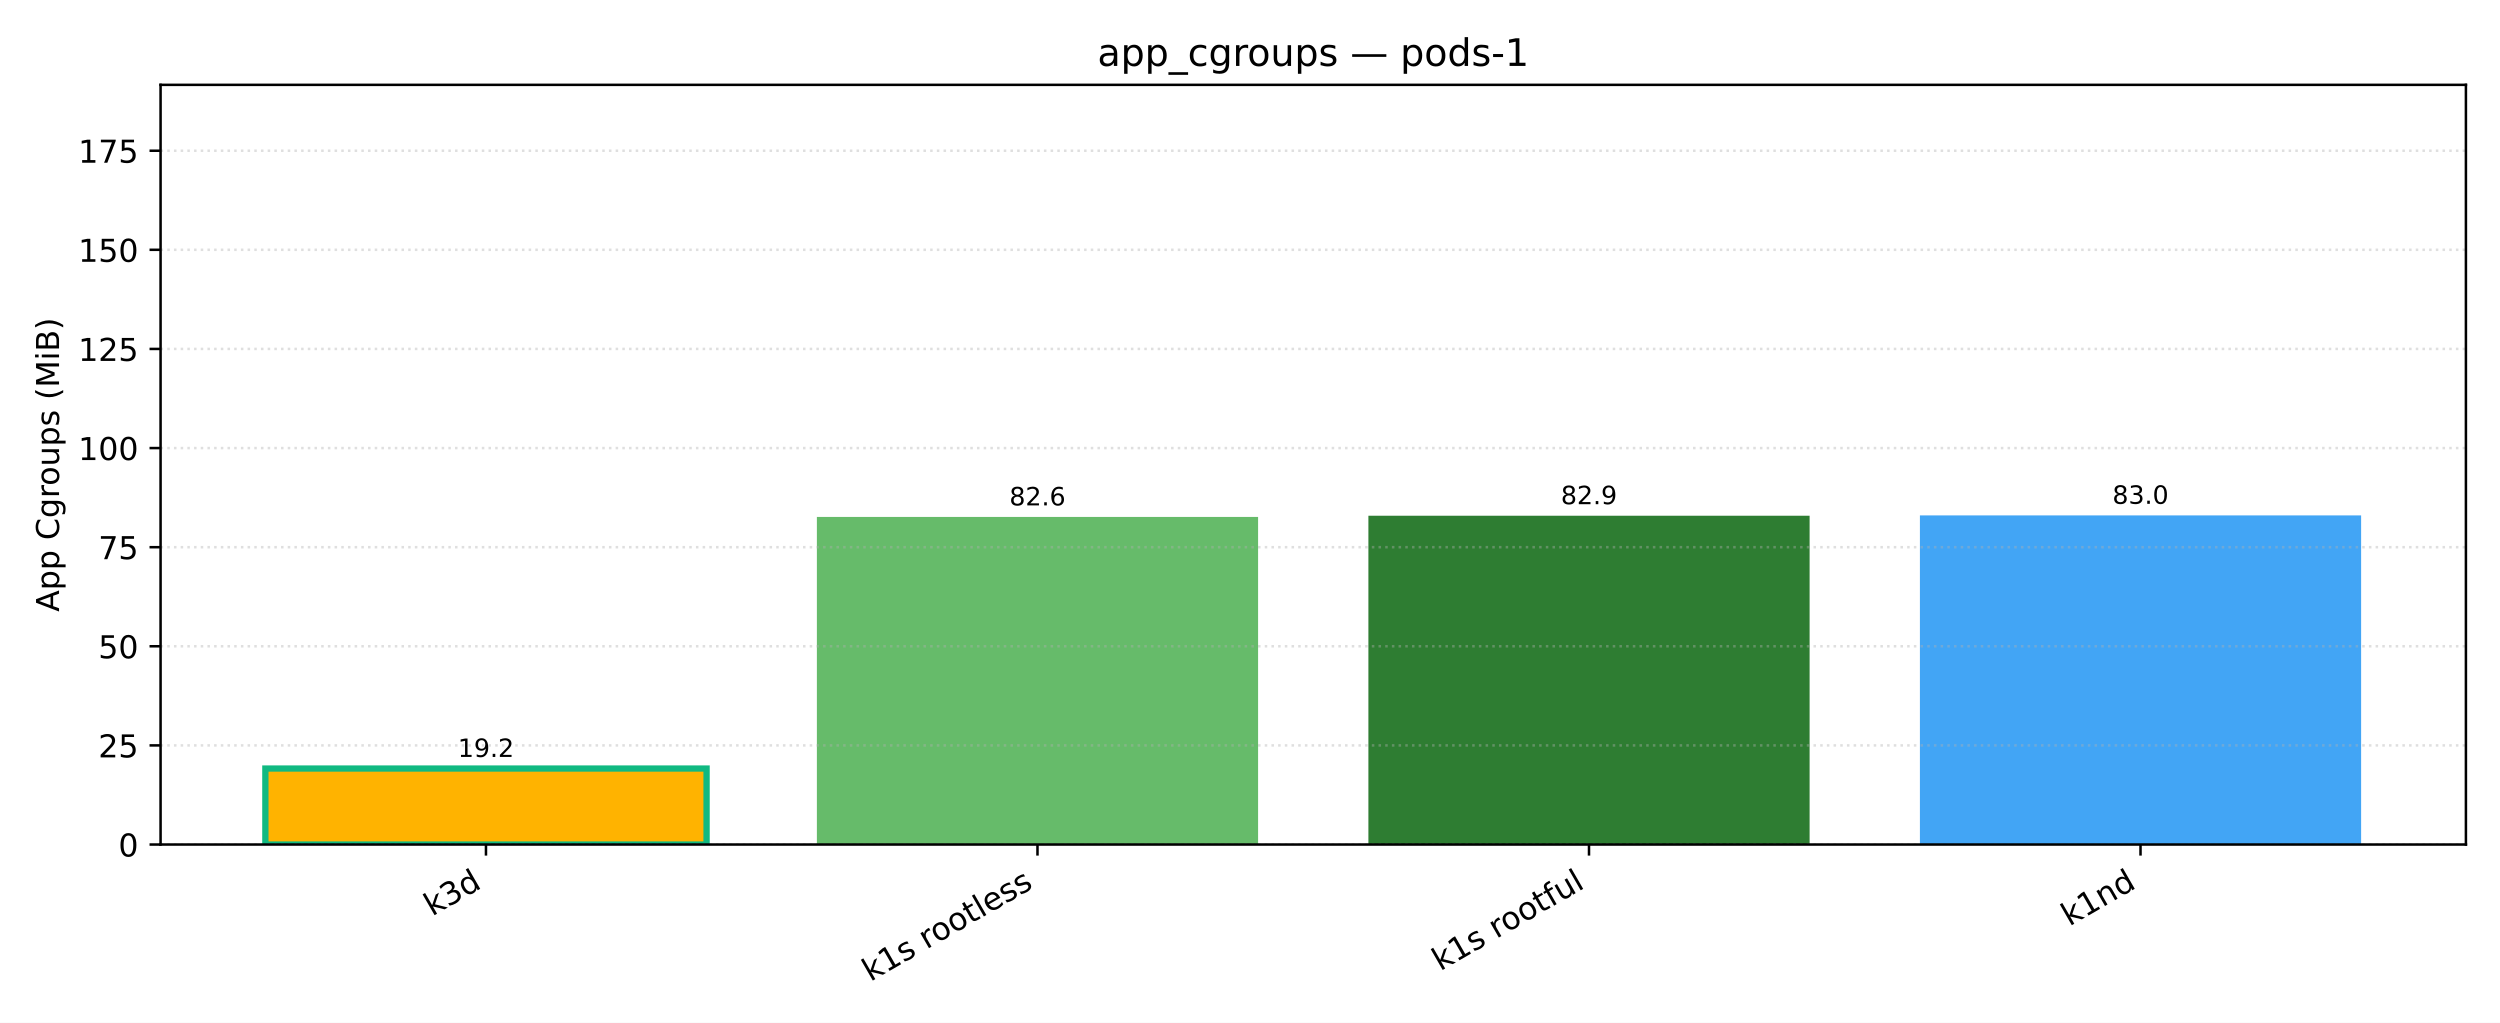
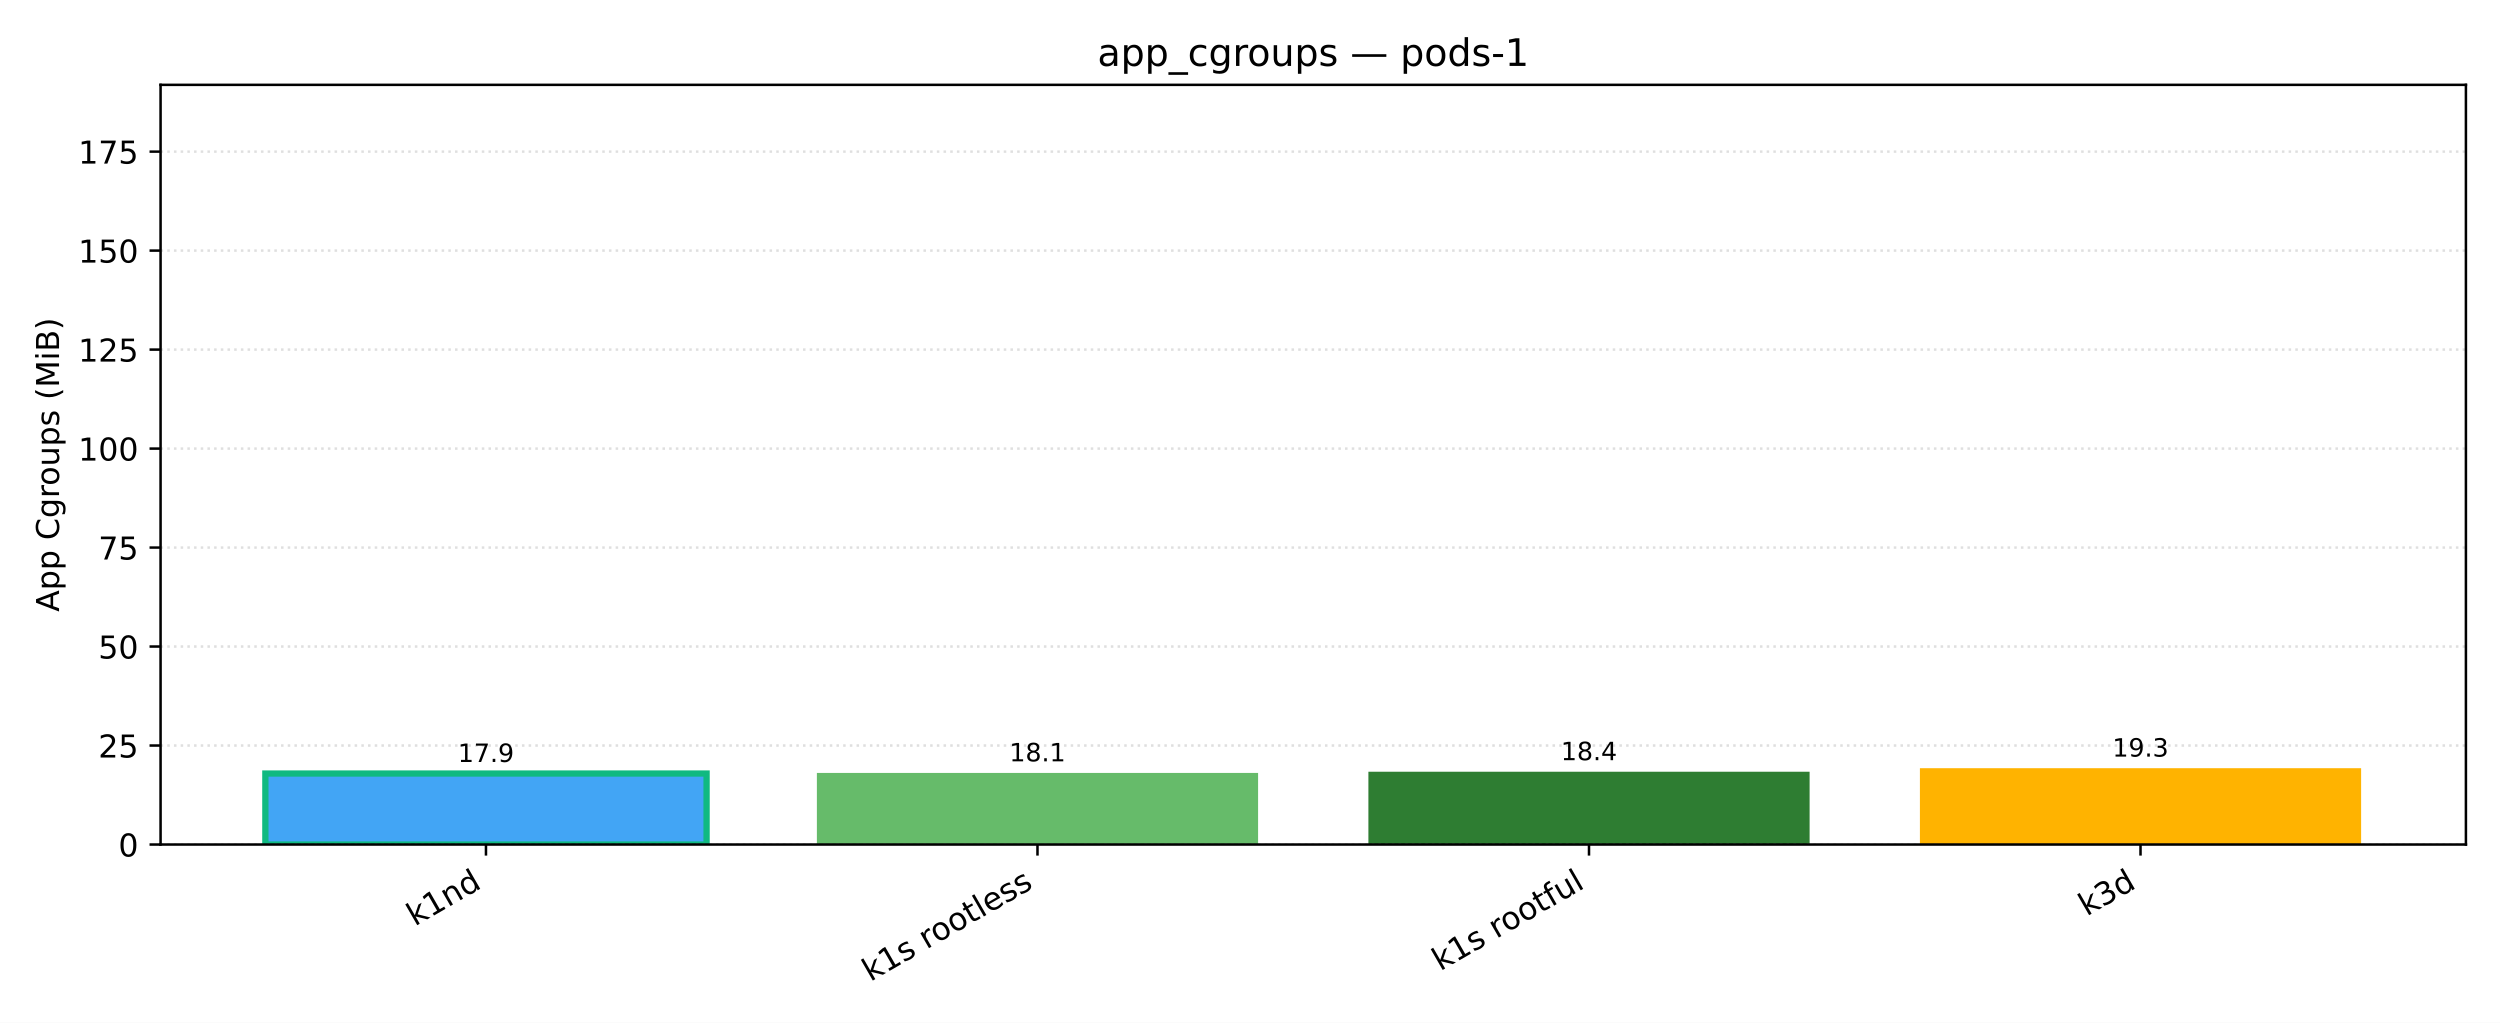
<svg xmlns="http://www.w3.org/2000/svg" xmlns:xlink="http://www.w3.org/1999/xlink" width="792pt" height="324pt" viewBox="0 0 792 324" version="1.1">
  <defs>
    <style type="text/css">*{stroke-linejoin: round; stroke-linecap: butt}</style>
  </defs>
  <g id="figure_1">
    <g id="patch_1">
      <path d="M 0 324  L 792 324  L 792 0  L 0 0  z " style="fill: #ffffff" />
    </g>
    <g id="axes_1">
      <g id="patch_2">
        <path d="M 50.87 267.545  L 781.2 267.545  L 781.2 26.88  L 50.87 26.88  z " style="fill: #ffffff" />
      </g>
      <g id="patch_3">
-         <path d="M 84.067 267.545  L 223.843 267.545  L 223.843 243.471  L 84.067 243.471  z " clip-path="url(#p39fcb8aaf5)" style="fill: #ffb300; stroke: #10b981; stroke-width: 2; stroke-linejoin: miter" />
+         <path d="M 84.067 267.545  L 223.843 267.545  L 223.843 245.056  L 84.067 245.056  z " clip-path="url(#p4b1ae7e9ea)" style="fill: #42a5f5; stroke: #10b981; stroke-width: 2; stroke-linejoin: miter" />
      </g>
      <g id="patch_4">
-         <path d="M 258.787 267.545  L 398.563 267.545  L 398.563 163.774  L 258.787 163.774  z " clip-path="url(#p39fcb8aaf5)" style="fill: #66bb6a" />
+         <path d="M 258.787 267.545  L 398.563 267.545  L 398.563 244.86  L 258.787 244.86  z " clip-path="url(#p4b1ae7e9ea)" style="fill: #66bb6a" />
      </g>
      <g id="patch_5">
-         <path d="M 433.507 267.545  L 573.283 267.545  L 573.283 163.391  L 433.507 163.391  z " clip-path="url(#p39fcb8aaf5)" style="fill: #2e7d32" />
+         <path d="M 433.507 267.545  L 573.283 267.545  L 573.283 244.492  L 433.507 244.492  z " clip-path="url(#p4b1ae7e9ea)" style="fill: #2e7d32" />
      </g>
      <g id="patch_6">
-         <path d="M 608.227 267.545  L 748.003 267.545  L 748.003 163.273  L 608.227 163.273  z " clip-path="url(#p39fcb8aaf5)" style="fill: #42a5f5" />
+         <path d="M 608.227 267.545  L 748.003 267.545  L 748.003 243.36  L 608.227 243.36  z " clip-path="url(#p4b1ae7e9ea)" style="fill: #ffb300" />
      </g>
      <g id="matplotlib.axis_1">
        <g id="xtick_1">
          <g id="line2d_1">
            <defs>
-               <path id="m7ef496e208" d="M 0 0  L 0 3.5  " style="stroke: #000000; stroke-width: 0.8" />
+               <path id="m8d4ae9237b" d="M 0 0  L 0 3.5  " style="stroke: #000000; stroke-width: 0.8" />
            </defs>
            <g>
-               <use xlink:href="#m7ef496e208" x="153.955" y="267.545" style="stroke: #000000; stroke-width: 0.8" />
+               <use xlink:href="#m8d4ae9237b" x="153.955" y="267.545" style="stroke: #000000; stroke-width: 0.8" />
            </g>
          </g>
          <g id="text_1">
-             <g transform="translate(136.8922 290.3767) rotate(-30) scale(0.1 -0.1)">
+             <g transform="translate(131.4038 293.5454) rotate(-30) scale(0.1 -0.1)">
              <defs>
                <path id="DejaVuSans-6b" d="M 581 4863  L 1159 4863  L 1159 1991  L 2875 3500  L 3609 3500  L 1753 1863  L 3688 0  L 2938 0  L 1159 1709  L 1159 0  L 581 0  L 581 4863  z " transform="scale(0.015625)" />
-                 <path id="DejaVuSans-33" d="M 2597 2516  Q 3050 2419 3304 2112  Q 3559 1806 3559 1356  Q 3559 666 3084 287  Q 2609 -91 1734 -91  Q 1441 -91 1130 -33  Q 819 25 488 141  L 488 750  Q 750 597 1062 519  Q 1375 441 1716 441  Q 2309 441 2620 675  Q 2931 909 2931 1356  Q 2931 1769 2642 2001  Q 2353 2234 1838 2234  L 1294 2234  L 1294 2753  L 1863 2753  Q 2328 2753 2575 2939  Q 2822 3125 2822 3475  Q 2822 3834 2567 4026  Q 2313 4219 1838 4219  Q 1578 4219 1281 4162  Q 984 4106 628 3988  L 628 4550  Q 988 4650 1302 4700  Q 1616 4750 1894 4750  Q 2613 4750 3031 4423  Q 3450 4097 3450 3541  Q 3450 3153 3228 2886  Q 3006 2619 2597 2516  z " transform="scale(0.015625)" />
+                 <path id="DejaVuSans-31" d="M 794 531  L 1825 531  L 1825 4091  L 703 3866  L 703 4441  L 1819 4666  L 2450 4666  L 2450 531  L 3481 531  L 3481 0  L 794 0  L 794 531  z " transform="scale(0.015625)" />
+                 <path id="DejaVuSans-6e" d="M 3513 2113  L 3513 0  L 2938 0  L 2938 2094  Q 2938 2591 2744 2837  Q 2550 3084 2163 3084  Q 1697 3084 1428 2787  Q 1159 2491 1159 1978  L 1159 0  L 581 0  L 581 3500  L 1159 3500  L 1159 2956  Q 1366 3272 1645 3428  Q 1925 3584 2291 3584  Q 2894 3584 3203 3211  Q 3513 2838 3513 2113  z " transform="scale(0.015625)" />
                <path id="DejaVuSans-64" d="M 2906 2969  L 2906 4863  L 3481 4863  L 3481 0  L 2906 0  L 2906 525  Q 2725 213 2448 61  Q 2172 -91 1784 -91  Q 1150 -91 751 415  Q 353 922 353 1747  Q 353 2572 751 3078  Q 1150 3584 1784 3584  Q 2172 3584 2448 3432  Q 2725 3281 2906 2969  z M 947 1747  Q 947 1113 1208 752  Q 1469 391 1925 391  Q 2381 391 2643 752  Q 2906 1113 2906 1747  Q 2906 2381 2643 2742  Q 2381 3103 1925 3103  Q 1469 3103 1208 2742  Q 947 2381 947 1747  z " transform="scale(0.015625)" />
              </defs>
              <use xlink:href="#DejaVuSans-6b" />
-               <use xlink:href="#DejaVuSans-33" transform="translate(57.91016 0)" />
-               <use xlink:href="#DejaVuSans-64" transform="translate(121.5332 0)" />
+               <use xlink:href="#DejaVuSans-31" transform="translate(57.91016 0)" />
+               <use xlink:href="#DejaVuSans-6e" transform="translate(121.5332 0)" />
+               <use xlink:href="#DejaVuSans-64" transform="translate(184.9121 0)" />
            </g>
          </g>
        </g>
        <g id="xtick_2">
          <g id="line2d_2">
            <g>
-               <use xlink:href="#m7ef496e208" x="328.675" y="267.545" style="stroke: #000000; stroke-width: 0.8" />
+               <use xlink:href="#m8d4ae9237b" x="328.675" y="267.545" style="stroke: #000000; stroke-width: 0.8" />
            </g>
          </g>
          <g id="text_2">
            <g transform="translate(275.7304 311.0931) rotate(-30) scale(0.1 -0.1)">
              <defs>
-                 <path id="DejaVuSans-31" d="M 794 531  L 1825 531  L 1825 4091  L 703 3866  L 703 4441  L 1819 4666  L 2450 4666  L 2450 531  L 3481 531  L 3481 0  L 794 0  L 794 531  z " transform="scale(0.015625)" />
                <path id="DejaVuSans-73" d="M 2834 3397  L 2834 2853  Q 2591 2978 2328 3040  Q 2066 3103 1784 3103  Q 1356 3103 1142 2972  Q 928 2841 928 2578  Q 928 2378 1081 2264  Q 1234 2150 1697 2047  L 1894 2003  Q 2506 1872 2764 1633  Q 3022 1394 3022 966  Q 3022 478 2636 193  Q 2250 -91 1575 -91  Q 1294 -91 989 -36  Q 684 19 347 128  L 347 722  Q 666 556 975 473  Q 1284 391 1588 391  Q 1994 391 2212 530  Q 2431 669 2431 922  Q 2431 1156 2273 1281  Q 2116 1406 1581 1522  L 1381 1569  Q 847 1681 609 1914  Q 372 2147 372 2553  Q 372 3047 722 3315  Q 1072 3584 1716 3584  Q 2034 3584 2315 3537  Q 2597 3491 2834 3397  z " transform="scale(0.015625)" />
                <path id="DejaVuSans-20" transform="scale(0.015625)" />
                <path id="DejaVuSans-72" d="M 2631 2963  Q 2534 3019 2420 3045  Q 2306 3072 2169 3072  Q 1681 3072 1420 2755  Q 1159 2438 1159 1844  L 1159 0  L 581 0  L 581 3500  L 1159 3500  L 1159 2956  Q 1341 3275 1631 3429  Q 1922 3584 2338 3584  Q 2397 3584 2469 3576  Q 2541 3569 2628 3553  L 2631 2963  z " transform="scale(0.015625)" />
                <path id="DejaVuSans-6f" d="M 1959 3097  Q 1497 3097 1228 2736  Q 959 2375 959 1747  Q 959 1119 1226 758  Q 1494 397 1959 397  Q 2419 397 2687 759  Q 2956 1122 2956 1747  Q 2956 2369 2687 2733  Q 2419 3097 1959 3097  z M 1959 3584  Q 2709 3584 3137 3096  Q 3566 2609 3566 1747  Q 3566 888 3137 398  Q 2709 -91 1959 -91  Q 1206 -91 779 398  Q 353 888 353 1747  Q 353 2609 779 3096  Q 1206 3584 1959 3584  z " transform="scale(0.015625)" />
                <path id="DejaVuSans-74" d="M 1172 4494  L 1172 3500  L 2356 3500  L 2356 3053  L 1172 3053  L 1172 1153  Q 1172 725 1289 603  Q 1406 481 1766 481  L 2356 481  L 2356 0  L 1766 0  Q 1100 0 847 248  Q 594 497 594 1153  L 594 3053  L 172 3053  L 172 3500  L 594 3500  L 594 4494  L 1172 4494  z " transform="scale(0.015625)" />
                <path id="DejaVuSans-6c" d="M 603 4863  L 1178 4863  L 1178 0  L 603 0  L 603 4863  z " transform="scale(0.015625)" />
                <path id="DejaVuSans-65" d="M 3597 1894  L 3597 1613  L 953 1613  Q 991 1019 1311 708  Q 1631 397 2203 397  Q 2534 397 2845 478  Q 3156 559 3463 722  L 3463 178  Q 3153 47 2828 -22  Q 2503 -91 2169 -91  Q 1331 -91 842 396  Q 353 884 353 1716  Q 353 2575 817 3079  Q 1281 3584 2069 3584  Q 2775 3584 3186 3129  Q 3597 2675 3597 1894  z M 3022 2063  Q 3016 2534 2758 2815  Q 2500 3097 2075 3097  Q 1594 3097 1305 2825  Q 1016 2553 972 2059  L 3022 2063  z " transform="scale(0.015625)" />
              </defs>
              <use xlink:href="#DejaVuSans-6b" />
              <use xlink:href="#DejaVuSans-31" transform="translate(57.91016 0)" />
              <use xlink:href="#DejaVuSans-73" transform="translate(121.5332 0)" />
              <use xlink:href="#DejaVuSans-20" transform="translate(173.6328 0)" />
              <use xlink:href="#DejaVuSans-72" transform="translate(205.4199 0)" />
              <use xlink:href="#DejaVuSans-6f" transform="translate(244.2832 0)" />
              <use xlink:href="#DejaVuSans-6f" transform="translate(305.4648 0)" />
              <use xlink:href="#DejaVuSans-74" transform="translate(366.6465 0)" />
              <use xlink:href="#DejaVuSans-6c" transform="translate(405.8555 0)" />
              <use xlink:href="#DejaVuSans-65" transform="translate(433.6387 0)" />
              <use xlink:href="#DejaVuSans-73" transform="translate(495.1621 0)" />
              <use xlink:href="#DejaVuSans-73" transform="translate(547.2617 0)" />
            </g>
          </g>
        </g>
        <g id="xtick_3">
          <g id="line2d_3">
            <g>
-               <use xlink:href="#m7ef496e208" x="503.395" y="267.545" style="stroke: #000000; stroke-width: 0.8" />
+               <use xlink:href="#m8d4ae9237b" x="503.395" y="267.545" style="stroke: #000000; stroke-width: 0.8" />
            </g>
          </g>
          <g id="text_3">
            <g transform="translate(456.2651 307.7361) rotate(-30) scale(0.1 -0.1)">
              <defs>
                <path id="DejaVuSans-66" d="M 2375 4863  L 2375 4384  L 1825 4384  Q 1516 4384 1395 4259  Q 1275 4134 1275 3809  L 1275 3500  L 2222 3500  L 2222 3053  L 1275 3053  L 1275 0  L 697 0  L 697 3053  L 147 3053  L 147 3500  L 697 3500  L 697 3744  Q 697 4328 969 4595  Q 1241 4863 1831 4863  L 2375 4863  z " transform="scale(0.015625)" />
                <path id="DejaVuSans-75" d="M 544 1381  L 544 3500  L 1119 3500  L 1119 1403  Q 1119 906 1312 657  Q 1506 409 1894 409  Q 2359 409 2629 706  Q 2900 1003 2900 1516  L 2900 3500  L 3475 3500  L 3475 0  L 2900 0  L 2900 538  Q 2691 219 2414 64  Q 2138 -91 1772 -91  Q 1169 -91 856 284  Q 544 659 544 1381  z M 1991 3584  L 1991 3584  z " transform="scale(0.015625)" />
              </defs>
              <use xlink:href="#DejaVuSans-6b" />
              <use xlink:href="#DejaVuSans-31" transform="translate(57.91016 0)" />
              <use xlink:href="#DejaVuSans-73" transform="translate(121.5332 0)" />
              <use xlink:href="#DejaVuSans-20" transform="translate(173.6328 0)" />
              <use xlink:href="#DejaVuSans-72" transform="translate(205.4199 0)" />
              <use xlink:href="#DejaVuSans-6f" transform="translate(244.2832 0)" />
              <use xlink:href="#DejaVuSans-6f" transform="translate(305.4648 0)" />
              <use xlink:href="#DejaVuSans-74" transform="translate(366.6465 0)" />
              <use xlink:href="#DejaVuSans-66" transform="translate(405.8555 0)" />
              <use xlink:href="#DejaVuSans-75" transform="translate(441.0605 0)" />
              <use xlink:href="#DejaVuSans-6c" transform="translate(504.4395 0)" />
            </g>
          </g>
        </g>
        <g id="xtick_4">
          <g id="line2d_4">
            <g>
-               <use xlink:href="#m7ef496e208" x="678.115" y="267.545" style="stroke: #000000; stroke-width: 0.8" />
+               <use xlink:href="#m8d4ae9237b" x="678.115" y="267.545" style="stroke: #000000; stroke-width: 0.8" />
            </g>
          </g>
          <g id="text_4">
-             <g transform="translate(655.564 293.5454) rotate(-30) scale(0.1 -0.1)">
-               <defs>
-                 <path id="DejaVuSans-6e" d="M 3513 2113  L 3513 0  L 2938 0  L 2938 2094  Q 2938 2591 2744 2837  Q 2550 3084 2163 3084  Q 1697 3084 1428 2787  Q 1159 2491 1159 1978  L 1159 0  L 581 0  L 581 3500  L 1159 3500  L 1159 2956  Q 1366 3272 1645 3428  Q 1925 3584 2291 3584  Q 2894 3584 3203 3211  Q 3513 2838 3513 2113  z " transform="scale(0.015625)" />
+             <g transform="translate(661.0525 290.3767) rotate(-30) scale(0.1 -0.1)">
+               <defs>
+                 <path id="DejaVuSans-33" d="M 2597 2516  Q 3050 2419 3304 2112  Q 3559 1806 3559 1356  Q 3559 666 3084 287  Q 2609 -91 1734 -91  Q 1441 -91 1130 -33  Q 819 25 488 141  L 488 750  Q 750 597 1062 519  Q 1375 441 1716 441  Q 2309 441 2620 675  Q 2931 909 2931 1356  Q 2931 1769 2642 2001  Q 2353 2234 1838 2234  L 1294 2234  L 1294 2753  L 1863 2753  Q 2328 2753 2575 2939  Q 2822 3125 2822 3475  Q 2822 3834 2567 4026  Q 2313 4219 1838 4219  Q 1578 4219 1281 4162  Q 984 4106 628 3988  L 628 4550  Q 988 4650 1302 4700  Q 1616 4750 1894 4750  Q 2613 4750 3031 4423  Q 3450 4097 3450 3541  Q 3450 3153 3228 2886  Q 3006 2619 2597 2516  z " transform="scale(0.015625)" />
              </defs>
              <use xlink:href="#DejaVuSans-6b" />
-               <use xlink:href="#DejaVuSans-31" transform="translate(57.91016 0)" />
-               <use xlink:href="#DejaVuSans-6e" transform="translate(121.5332 0)" />
-               <use xlink:href="#DejaVuSans-64" transform="translate(184.9121 0)" />
+               <use xlink:href="#DejaVuSans-33" transform="translate(57.91016 0)" />
+               <use xlink:href="#DejaVuSans-64" transform="translate(121.5332 0)" />
            </g>
          </g>
        </g>
      </g>
      <g id="matplotlib.axis_2">
        <g id="ytick_1">
          <g id="line2d_5">
-             <path d="M 50.87 267.545  L 781.2 267.545  " clip-path="url(#p39fcb8aaf5)" style="fill: none; stroke-dasharray: 0.8,1.32; stroke-dashoffset: 0; stroke: #b0b0b0; stroke-opacity: 0.4; stroke-width: 0.8" />
+             <path d="M 50.87 267.545  L 781.2 267.545  " clip-path="url(#p4b1ae7e9ea)" style="fill: none; stroke-dasharray: 0.8,1.32; stroke-dashoffset: 0; stroke: #b0b0b0; stroke-opacity: 0.4; stroke-width: 0.8" />
          </g>
          <g id="line2d_6">
            <defs>
-               <path id="ma38abac614" d="M 0 0  L -3.5 0  " style="stroke: #000000; stroke-width: 0.8" />
+               <path id="m9423d0ae14" d="M 0 0  L -3.5 0  " style="stroke: #000000; stroke-width: 0.8" />
            </defs>
            <g>
-               <use xlink:href="#ma38abac614" x="50.87" y="267.545" style="stroke: #000000; stroke-width: 0.8" />
+               <use xlink:href="#m9423d0ae14" x="50.87" y="267.545" style="stroke: #000000; stroke-width: 0.8" />
            </g>
          </g>
          <g id="text_5">
            <g transform="translate(37.5075 271.3447) scale(0.1 -0.1)">
              <defs>
                <path id="DejaVuSans-30" d="M 2034 4250  Q 1547 4250 1301 3770  Q 1056 3291 1056 2328  Q 1056 1369 1301 889  Q 1547 409 2034 409  Q 2525 409 2770 889  Q 3016 1369 3016 2328  Q 3016 3291 2770 3770  Q 2525 4250 2034 4250  z M 2034 4750  Q 2819 4750 3233 4129  Q 3647 3509 3647 2328  Q 3647 1150 3233 529  Q 2819 -91 2034 -91  Q 1250 -91 836 529  Q 422 1150 422 2328  Q 422 3509 836 4129  Q 1250 4750 2034 4750  z " transform="scale(0.015625)" />
              </defs>
              <use xlink:href="#DejaVuSans-30" />
            </g>
          </g>
        </g>
        <g id="ytick_2">
          <g id="line2d_7">
-             <path d="M 50.87 236.146  L 781.2 236.146  " clip-path="url(#p39fcb8aaf5)" style="fill: none; stroke-dasharray: 0.8,1.32; stroke-dashoffset: 0; stroke: #b0b0b0; stroke-opacity: 0.4; stroke-width: 0.8" />
+             <path d="M 50.87 236.187  L 781.2 236.187  " clip-path="url(#p4b1ae7e9ea)" style="fill: none; stroke-dasharray: 0.8,1.32; stroke-dashoffset: 0; stroke: #b0b0b0; stroke-opacity: 0.4; stroke-width: 0.8" />
          </g>
          <g id="line2d_8">
            <g>
-               <use xlink:href="#ma38abac614" x="50.87" y="236.146" style="stroke: #000000; stroke-width: 0.8" />
+               <use xlink:href="#m9423d0ae14" x="50.87" y="236.187" style="stroke: #000000; stroke-width: 0.8" />
            </g>
          </g>
          <g id="text_6">
-             <g transform="translate(31.145 239.9448) scale(0.1 -0.1)">
+             <g transform="translate(31.145 239.9863) scale(0.1 -0.1)">
              <defs>
                <path id="DejaVuSans-32" d="M 1228 531  L 3431 531  L 3431 0  L 469 0  L 469 531  Q 828 903 1448 1529  Q 2069 2156 2228 2338  Q 2531 2678 2651 2914  Q 2772 3150 2772 3378  Q 2772 3750 2511 3984  Q 2250 4219 1831 4219  Q 1534 4219 1204 4116  Q 875 4013 500 3803  L 500 4441  Q 881 4594 1212 4672  Q 1544 4750 1819 4750  Q 2544 4750 2975 4387  Q 3406 4025 3406 3419  Q 3406 3131 3298 2873  Q 3191 2616 2906 2266  Q 2828 2175 2409 1742  Q 1991 1309 1228 531  z " transform="scale(0.015625)" />
                <path id="DejaVuSans-35" d="M 691 4666  L 3169 4666  L 3169 4134  L 1269 4134  L 1269 2991  Q 1406 3038 1543 3061  Q 1681 3084 1819 3084  Q 2600 3084 3056 2656  Q 3513 2228 3513 1497  Q 3513 744 3044 326  Q 2575 -91 1722 -91  Q 1428 -91 1123 -41  Q 819 9 494 109  L 494 744  Q 775 591 1075 516  Q 1375 441 1709 441  Q 2250 441 2565 725  Q 2881 1009 2881 1497  Q 2881 1984 2565 2268  Q 2250 2553 1709 2553  Q 1456 2553 1204 2497  Q 953 2441 691 2322  L 691 4666  z " transform="scale(0.015625)" />
              </defs>
              <use xlink:href="#DejaVuSans-32" />
              <use xlink:href="#DejaVuSans-35" transform="translate(63.62305 0)" />
            </g>
          </g>
        </g>
        <g id="ytick_3">
          <g id="line2d_9">
-             <path d="M 50.87 204.746  L 781.2 204.746  " clip-path="url(#p39fcb8aaf5)" style="fill: none; stroke-dasharray: 0.8,1.32; stroke-dashoffset: 0; stroke: #b0b0b0; stroke-opacity: 0.4; stroke-width: 0.8" />
+             <path d="M 50.87 204.829  L 781.2 204.829  " clip-path="url(#p4b1ae7e9ea)" style="fill: none; stroke-dasharray: 0.8,1.32; stroke-dashoffset: 0; stroke: #b0b0b0; stroke-opacity: 0.4; stroke-width: 0.8" />
          </g>
          <g id="line2d_10">
            <g>
-               <use xlink:href="#ma38abac614" x="50.87" y="204.746" style="stroke: #000000; stroke-width: 0.8" />
+               <use xlink:href="#m9423d0ae14" x="50.87" y="204.829" style="stroke: #000000; stroke-width: 0.8" />
            </g>
          </g>
          <g id="text_7">
-             <g transform="translate(31.145 208.5449) scale(0.1 -0.1)">
+             <g transform="translate(31.145 208.628) scale(0.1 -0.1)">
              <use xlink:href="#DejaVuSans-35" />
              <use xlink:href="#DejaVuSans-30" transform="translate(63.62305 0)" />
            </g>
          </g>
        </g>
        <g id="ytick_4">
          <g id="line2d_11">
-             <path d="M 50.87 173.346  L 781.2 173.346  " clip-path="url(#p39fcb8aaf5)" style="fill: none; stroke-dasharray: 0.8,1.32; stroke-dashoffset: 0; stroke: #b0b0b0; stroke-opacity: 0.4; stroke-width: 0.8" />
+             <path d="M 50.87 173.47  L 781.2 173.47  " clip-path="url(#p4b1ae7e9ea)" style="fill: none; stroke-dasharray: 0.8,1.32; stroke-dashoffset: 0; stroke: #b0b0b0; stroke-opacity: 0.4; stroke-width: 0.8" />
          </g>
          <g id="line2d_12">
            <g>
-               <use xlink:href="#ma38abac614" x="50.87" y="173.346" style="stroke: #000000; stroke-width: 0.8" />
+               <use xlink:href="#m9423d0ae14" x="50.87" y="173.47" style="stroke: #000000; stroke-width: 0.8" />
            </g>
          </g>
          <g id="text_8">
-             <g transform="translate(31.145 177.145) scale(0.1 -0.1)">
+             <g transform="translate(31.145 177.2697) scale(0.1 -0.1)">
              <defs>
                <path id="DejaVuSans-37" d="M 525 4666  L 3525 4666  L 3525 4397  L 1831 0  L 1172 0  L 2766 4134  L 525 4134  L 525 4666  z " transform="scale(0.015625)" />
              </defs>
              <use xlink:href="#DejaVuSans-37" />
              <use xlink:href="#DejaVuSans-35" transform="translate(63.62305 0)" />
            </g>
          </g>
        </g>
        <g id="ytick_5">
          <g id="line2d_13">
-             <path d="M 50.87 141.946  L 781.2 141.946  " clip-path="url(#p39fcb8aaf5)" style="fill: none; stroke-dasharray: 0.8,1.32; stroke-dashoffset: 0; stroke: #b0b0b0; stroke-opacity: 0.4; stroke-width: 0.8" />
+             <path d="M 50.87 142.112  L 781.2 142.112  " clip-path="url(#p4b1ae7e9ea)" style="fill: none; stroke-dasharray: 0.8,1.32; stroke-dashoffset: 0; stroke: #b0b0b0; stroke-opacity: 0.4; stroke-width: 0.8" />
          </g>
          <g id="line2d_14">
            <g>
-               <use xlink:href="#ma38abac614" x="50.87" y="141.946" style="stroke: #000000; stroke-width: 0.8" />
+               <use xlink:href="#m9423d0ae14" x="50.87" y="142.112" style="stroke: #000000; stroke-width: 0.8" />
            </g>
          </g>
          <g id="text_9">
-             <g transform="translate(24.7825 145.7451) scale(0.1 -0.1)">
+             <g transform="translate(24.7825 145.9113) scale(0.1 -0.1)">
              <use xlink:href="#DejaVuSans-31" />
              <use xlink:href="#DejaVuSans-30" transform="translate(63.62305 0)" />
              <use xlink:href="#DejaVuSans-30" transform="translate(127.2461 0)" />
            </g>
          </g>
        </g>
        <g id="ytick_6">
          <g id="line2d_15">
-             <path d="M 50.87 110.546  L 781.2 110.546  " clip-path="url(#p39fcb8aaf5)" style="fill: none; stroke-dasharray: 0.8,1.32; stroke-dashoffset: 0; stroke: #b0b0b0; stroke-opacity: 0.4; stroke-width: 0.8" />
+             <path d="M 50.87 110.754  L 781.2 110.754  " clip-path="url(#p4b1ae7e9ea)" style="fill: none; stroke-dasharray: 0.8,1.32; stroke-dashoffset: 0; stroke: #b0b0b0; stroke-opacity: 0.4; stroke-width: 0.8" />
          </g>
          <g id="line2d_16">
            <g>
-               <use xlink:href="#ma38abac614" x="50.87" y="110.546" style="stroke: #000000; stroke-width: 0.8" />
+               <use xlink:href="#m9423d0ae14" x="50.87" y="110.754" style="stroke: #000000; stroke-width: 0.8" />
            </g>
          </g>
          <g id="text_10">
-             <g transform="translate(24.7825 114.3452) scale(0.1 -0.1)">
+             <g transform="translate(24.7825 114.553) scale(0.1 -0.1)">
              <use xlink:href="#DejaVuSans-31" />
              <use xlink:href="#DejaVuSans-32" transform="translate(63.62305 0)" />
              <use xlink:href="#DejaVuSans-35" transform="translate(127.2461 0)" />
            </g>
          </g>
        </g>
        <g id="ytick_7">
          <g id="line2d_17">
-             <path d="M 50.87 79.146  L 781.2 79.146  " clip-path="url(#p39fcb8aaf5)" style="fill: none; stroke-dasharray: 0.8,1.32; stroke-dashoffset: 0; stroke: #b0b0b0; stroke-opacity: 0.4; stroke-width: 0.8" />
+             <path d="M 50.87 79.395  L 781.2 79.395  " clip-path="url(#p4b1ae7e9ea)" style="fill: none; stroke-dasharray: 0.8,1.32; stroke-dashoffset: 0; stroke: #b0b0b0; stroke-opacity: 0.4; stroke-width: 0.8" />
          </g>
          <g id="line2d_18">
            <g>
-               <use xlink:href="#ma38abac614" x="50.87" y="79.146" style="stroke: #000000; stroke-width: 0.8" />
+               <use xlink:href="#m9423d0ae14" x="50.87" y="79.395" style="stroke: #000000; stroke-width: 0.8" />
            </g>
          </g>
          <g id="text_11">
-             <g transform="translate(24.7825 82.94532) scale(0.1 -0.1)">
+             <g transform="translate(24.7825 83.19464) scale(0.1 -0.1)">
              <use xlink:href="#DejaVuSans-31" />
              <use xlink:href="#DejaVuSans-35" transform="translate(63.62305 0)" />
              <use xlink:href="#DejaVuSans-30" transform="translate(127.2461 0)" />
            </g>
          </g>
        </g>
        <g id="ytick_8">
          <g id="line2d_19">
-             <path d="M 50.87 47.746  L 781.2 47.746  " clip-path="url(#p39fcb8aaf5)" style="fill: none; stroke-dasharray: 0.8,1.32; stroke-dashoffset: 0; stroke: #b0b0b0; stroke-opacity: 0.4; stroke-width: 0.8" />
+             <path d="M 50.87 48.037  L 781.2 48.037  " clip-path="url(#p4b1ae7e9ea)" style="fill: none; stroke-dasharray: 0.8,1.32; stroke-dashoffset: 0; stroke: #b0b0b0; stroke-opacity: 0.4; stroke-width: 0.8" />
          </g>
          <g id="line2d_20">
            <g>
-               <use xlink:href="#ma38abac614" x="50.87" y="47.746" style="stroke: #000000; stroke-width: 0.8" />
+               <use xlink:href="#m9423d0ae14" x="50.87" y="48.037" style="stroke: #000000; stroke-width: 0.8" />
            </g>
          </g>
          <g id="text_12">
-             <g transform="translate(24.7825 51.54543) scale(0.1 -0.1)">
+             <g transform="translate(24.7825 51.8363) scale(0.1 -0.1)">
              <use xlink:href="#DejaVuSans-31" />
              <use xlink:href="#DejaVuSans-37" transform="translate(63.62305 0)" />
              <use xlink:href="#DejaVuSans-35" transform="translate(127.2461 0)" />
            </g>
          </g>
        </g>
        <g id="text_13">
          <g transform="translate(18.70281 193.8104) rotate(-90) scale(0.1 -0.1)">
            <defs>
              <path id="DejaVuSans-41" d="M 2188 4044  L 1331 1722  L 3047 1722  L 2188 4044  z M 1831 4666  L 2547 4666  L 4325 0  L 3669 0  L 3244 1197  L 1141 1197  L 716 0  L 50 0  L 1831 4666  z " transform="scale(0.015625)" />
              <path id="DejaVuSans-70" d="M 1159 525  L 1159 -1331  L 581 -1331  L 581 3500  L 1159 3500  L 1159 2969  Q 1341 3281 1617 3432  Q 1894 3584 2278 3584  Q 2916 3584 3314 3078  Q 3713 2572 3713 1747  Q 3713 922 3314 415  Q 2916 -91 2278 -91  Q 1894 -91 1617 61  Q 1341 213 1159 525  z M 3116 1747  Q 3116 2381 2855 2742  Q 2594 3103 2138 3103  Q 1681 3103 1420 2742  Q 1159 2381 1159 1747  Q 1159 1113 1420 752  Q 1681 391 2138 391  Q 2594 391 2855 752  Q 3116 1113 3116 1747  z " transform="scale(0.015625)" />
              <path id="DejaVuSans-43" d="M 4122 4306  L 4122 3641  Q 3803 3938 3442 4084  Q 3081 4231 2675 4231  Q 1875 4231 1450 3742  Q 1025 3253 1025 2328  Q 1025 1406 1450 917  Q 1875 428 2675 428  Q 3081 428 3442 575  Q 3803 722 4122 1019  L 4122 359  Q 3791 134 3420 21  Q 3050 -91 2638 -91  Q 1578 -91 968 557  Q 359 1206 359 2328  Q 359 3453 968 4101  Q 1578 4750 2638 4750  Q 3056 4750 3426 4639  Q 3797 4528 4122 4306  z " transform="scale(0.015625)" />
              <path id="DejaVuSans-67" d="M 2906 1791  Q 2906 2416 2648 2759  Q 2391 3103 1925 3103  Q 1463 3103 1205 2759  Q 947 2416 947 1791  Q 947 1169 1205 825  Q 1463 481 1925 481  Q 2391 481 2648 825  Q 2906 1169 2906 1791  z M 3481 434  Q 3481 -459 3084 -895  Q 2688 -1331 1869 -1331  Q 1566 -1331 1297 -1286  Q 1028 -1241 775 -1147  L 775 -588  Q 1028 -725 1275 -790  Q 1522 -856 1778 -856  Q 2344 -856 2625 -561  Q 2906 -266 2906 331  L 2906 616  Q 2728 306 2450 153  Q 2172 0 1784 0  Q 1141 0 747 490  Q 353 981 353 1791  Q 353 2603 747 3093  Q 1141 3584 1784 3584  Q 2172 3584 2450 3431  Q 2728 3278 2906 2969  L 2906 3500  L 3481 3500  L 3481 434  z " transform="scale(0.015625)" />
              <path id="DejaVuSans-28" d="M 1984 4856  Q 1566 4138 1362 3434  Q 1159 2731 1159 2009  Q 1159 1288 1364 580  Q 1569 -128 1984 -844  L 1484 -844  Q 1016 -109 783 600  Q 550 1309 550 2009  Q 550 2706 781 3412  Q 1013 4119 1484 4856  L 1984 4856  z " transform="scale(0.015625)" />
              <path id="DejaVuSans-4d" d="M 628 4666  L 1569 4666  L 2759 1491  L 3956 4666  L 4897 4666  L 4897 0  L 4281 0  L 4281 4097  L 3078 897  L 2444 897  L 1241 4097  L 1241 0  L 628 0  L 628 4666  z " transform="scale(0.015625)" />
              <path id="DejaVuSans-69" d="M 603 3500  L 1178 3500  L 1178 0  L 603 0  L 603 3500  z M 603 4863  L 1178 4863  L 1178 4134  L 603 4134  L 603 4863  z " transform="scale(0.015625)" />
              <path id="DejaVuSans-42" d="M 1259 2228  L 1259 519  L 2272 519  Q 2781 519 3026 730  Q 3272 941 3272 1375  Q 3272 1813 3026 2020  Q 2781 2228 2272 2228  L 1259 2228  z M 1259 4147  L 1259 2741  L 2194 2741  Q 2656 2741 2882 2914  Q 3109 3088 3109 3444  Q 3109 3797 2882 3972  Q 2656 4147 2194 4147  L 1259 4147  z M 628 4666  L 2241 4666  Q 2963 4666 3353 4366  Q 3744 4066 3744 3513  Q 3744 3084 3544 2831  Q 3344 2578 2956 2516  Q 3422 2416 3680 2098  Q 3938 1781 3938 1306  Q 3938 681 3513 340  Q 3088 0 2303 0  L 628 0  L 628 4666  z " transform="scale(0.015625)" />
              <path id="DejaVuSans-29" d="M 513 4856  L 1013 4856  Q 1481 4119 1714 3412  Q 1947 2706 1947 2009  Q 1947 1309 1714 600  Q 1481 -109 1013 -844  L 513 -844  Q 928 -128 1133 580  Q 1338 1288 1338 2009  Q 1338 2731 1133 3434  Q 928 4138 513 4856  z " transform="scale(0.015625)" />
            </defs>
            <use xlink:href="#DejaVuSans-41" />
            <use xlink:href="#DejaVuSans-70" transform="translate(68.4082 0)" />
            <use xlink:href="#DejaVuSans-70" transform="translate(131.8848 0)" />
            <use xlink:href="#DejaVuSans-20" transform="translate(195.3613 0)" />
            <use xlink:href="#DejaVuSans-43" transform="translate(227.1484 0)" />
            <use xlink:href="#DejaVuSans-67" transform="translate(296.9727 0)" />
            <use xlink:href="#DejaVuSans-72" transform="translate(360.4492 0)" />
            <use xlink:href="#DejaVuSans-6f" transform="translate(399.3125 0)" />
            <use xlink:href="#DejaVuSans-75" transform="translate(460.4941 0)" />
            <use xlink:href="#DejaVuSans-70" transform="translate(523.873 0)" />
            <use xlink:href="#DejaVuSans-73" transform="translate(587.3496 0)" />
            <use xlink:href="#DejaVuSans-20" transform="translate(639.4492 0)" />
            <use xlink:href="#DejaVuSans-28" transform="translate(671.2363 0)" />
            <use xlink:href="#DejaVuSans-4d" transform="translate(710.25 0)" />
            <use xlink:href="#DejaVuSans-69" transform="translate(796.5293 0)" />
            <use xlink:href="#DejaVuSans-42" transform="translate(824.3125 0)" />
            <use xlink:href="#DejaVuSans-29" transform="translate(892.916 0)" />
          </g>
        </g>
      </g>
      <g id="patch_7">
        <path d="M 50.87 267.545  L 50.87 26.88  " style="fill: none; stroke: #000000; stroke-width: 0.8; stroke-linejoin: miter; stroke-linecap: square" />
      </g>
      <g id="patch_8">
        <path d="M 781.2 267.545  L 781.2 26.88  " style="fill: none; stroke: #000000; stroke-width: 0.8; stroke-linejoin: miter; stroke-linecap: square" />
      </g>
      <g id="patch_9">
        <path d="M 50.87 267.545  L 781.2 267.545  " style="fill: none; stroke: #000000; stroke-width: 0.8; stroke-linejoin: miter; stroke-linecap: square" />
      </g>
      <g id="patch_10">
        <path d="M 50.87 26.88  L 781.2 26.88  " style="fill: none; stroke: #000000; stroke-width: 0.8; stroke-linejoin: miter; stroke-linecap: square" />
      </g>
      <g id="text_14">
-         <g transform="translate(145.0486 239.8068) scale(0.08 -0.08)">
+         <g transform="translate(145.0486 241.3919) scale(0.08 -0.08)">
          <defs>
+             <path id="DejaVuSans-2e" d="M 684 794  L 1344 794  L 1344 0  L 684 0  L 684 794  z " transform="scale(0.015625)" />
            <path id="DejaVuSans-39" d="M 703 97  L 703 672  Q 941 559 1184 500  Q 1428 441 1663 441  Q 2288 441 2617 861  Q 2947 1281 2994 2138  Q 2813 1869 2534 1725  Q 2256 1581 1919 1581  Q 1219 1581 811 2004  Q 403 2428 403 3163  Q 403 3881 828 4315  Q 1253 4750 1959 4750  Q 2769 4750 3195 4129  Q 3622 3509 3622 2328  Q 3622 1225 3098 567  Q 2575 -91 1691 -91  Q 1453 -91 1209 -44  Q 966 3 703 97  z M 1959 2075  Q 2384 2075 2632 2365  Q 2881 2656 2881 3163  Q 2881 3666 2632 3958  Q 2384 4250 1959 4250  Q 1534 4250 1286 3958  Q 1038 3666 1038 3163  Q 1038 2656 1286 2365  Q 1534 2075 1959 2075  z " transform="scale(0.015625)" />
-             <path id="DejaVuSans-2e" d="M 684 794  L 1344 794  L 1344 0  L 684 0  L 684 794  z " transform="scale(0.015625)" />
          </defs>
+           <use xlink:href="#DejaVuSans-31" />
+           <use xlink:href="#DejaVuSans-37" transform="translate(63.62305 0)" />
+           <use xlink:href="#DejaVuSans-2e" transform="translate(127.2461 0)" />
+           <use xlink:href="#DejaVuSans-39" transform="translate(159.0332 0)" />
+         </g>
+       </g>
+       <g id="text_15">
+         <g transform="translate(319.7687 241.1959) scale(0.08 -0.08)">
+           <defs>
+             <path id="DejaVuSans-38" d="M 2034 2216  Q 1584 2216 1326 1975  Q 1069 1734 1069 1313  Q 1069 891 1326 650  Q 1584 409 2034 409  Q 2484 409 2743 651  Q 3003 894 3003 1313  Q 3003 1734 2745 1975  Q 2488 2216 2034 2216  z M 1403 2484  Q 997 2584 770 2862  Q 544 3141 544 3541  Q 544 4100 942 4425  Q 1341 4750 2034 4750  Q 2731 4750 3128 4425  Q 3525 4100 3525 3541  Q 3525 3141 3298 2862  Q 3072 2584 2669 2484  Q 3125 2378 3379 2068  Q 3634 1759 3634 1313  Q 3634 634 3220 271  Q 2806 -91 2034 -91  Q 1263 -91 848 271  Q 434 634 434 1313  Q 434 1759 690 2068  Q 947 2378 1403 2484  z M 1172 3481  Q 1172 3119 1398 2916  Q 1625 2713 2034 2713  Q 2441 2713 2670 2916  Q 2900 3119 2900 3481  Q 2900 3844 2670 4047  Q 2441 4250 2034 4250  Q 1625 4250 1398 4047  Q 1172 3844 1172 3481  z " transform="scale(0.015625)" />
+           </defs>
+           <use xlink:href="#DejaVuSans-31" />
+           <use xlink:href="#DejaVuSans-38" transform="translate(63.62305 0)" />
+           <use xlink:href="#DejaVuSans-2e" transform="translate(127.2461 0)" />
+           <use xlink:href="#DejaVuSans-31" transform="translate(159.0332 0)" />
+         </g>
+       </g>
+       <g id="text_16">
+         <g transform="translate(494.4888 240.8284) scale(0.08 -0.08)">
+           <defs>
+             <path id="DejaVuSans-34" d="M 2419 4116  L 825 1625  L 2419 1625  L 2419 4116  z M 2253 4666  L 3047 4666  L 3047 1625  L 3713 1625  L 3713 1100  L 3047 1100  L 3047 0  L 2419 0  L 2419 1100  L 313 1100  L 313 1709  L 2253 4666  z " transform="scale(0.015625)" />
+           </defs>
+           <use xlink:href="#DejaVuSans-31" />
+           <use xlink:href="#DejaVuSans-38" transform="translate(63.62305 0)" />
+           <use xlink:href="#DejaVuSans-2e" transform="translate(127.2461 0)" />
+           <use xlink:href="#DejaVuSans-34" transform="translate(159.0332 0)" />
+         </g>
+       </g>
+       <g id="text_17">
+         <g transform="translate(669.2089 239.6966) scale(0.08 -0.08)">
          <use xlink:href="#DejaVuSans-31" />
          <use xlink:href="#DejaVuSans-39" transform="translate(63.62305 0)" />
          <use xlink:href="#DejaVuSans-2e" transform="translate(127.2461 0)" />
-           <use xlink:href="#DejaVuSans-32" transform="translate(159.0332 0)" />
-         </g>
-       </g>
-       <g id="text_15">
-         <g transform="translate(319.7687 160.11) scale(0.08 -0.08)">
-           <defs>
-             <path id="DejaVuSans-38" d="M 2034 2216  Q 1584 2216 1326 1975  Q 1069 1734 1069 1313  Q 1069 891 1326 650  Q 1584 409 2034 409  Q 2484 409 2743 651  Q 3003 894 3003 1313  Q 3003 1734 2745 1975  Q 2488 2216 2034 2216  z M 1403 2484  Q 997 2584 770 2862  Q 544 3141 544 3541  Q 544 4100 942 4425  Q 1341 4750 2034 4750  Q 2731 4750 3128 4425  Q 3525 4100 3525 3541  Q 3525 3141 3298 2862  Q 3072 2584 2669 2484  Q 3125 2378 3379 2068  Q 3634 1759 3634 1313  Q 3634 634 3220 271  Q 2806 -91 2034 -91  Q 1263 -91 848 271  Q 434 634 434 1313  Q 434 1759 690 2068  Q 947 2378 1403 2484  z M 1172 3481  Q 1172 3119 1398 2916  Q 1625 2713 2034 2713  Q 2441 2713 2670 2916  Q 2900 3119 2900 3481  Q 2900 3844 2670 4047  Q 2441 4250 2034 4250  Q 1625 4250 1398 4047  Q 1172 3844 1172 3481  z " transform="scale(0.015625)" />
-             <path id="DejaVuSans-36" d="M 2113 2584  Q 1688 2584 1439 2293  Q 1191 2003 1191 1497  Q 1191 994 1439 701  Q 1688 409 2113 409  Q 2538 409 2786 701  Q 3034 994 3034 1497  Q 3034 2003 2786 2293  Q 2538 2584 2113 2584  z M 3366 4563  L 3366 3988  Q 3128 4100 2886 4159  Q 2644 4219 2406 4219  Q 1781 4219 1451 3797  Q 1122 3375 1075 2522  Q 1259 2794 1537 2939  Q 1816 3084 2150 3084  Q 2853 3084 3261 2657  Q 3669 2231 3669 1497  Q 3669 778 3244 343  Q 2819 -91 2113 -91  Q 1303 -91 875 529  Q 447 1150 447 2328  Q 447 3434 972 4092  Q 1497 4750 2381 4750  Q 2619 4750 2861 4703  Q 3103 4656 3366 4563  z " transform="scale(0.015625)" />
-           </defs>
-           <use xlink:href="#DejaVuSans-38" />
-           <use xlink:href="#DejaVuSans-32" transform="translate(63.62305 0)" />
-           <use xlink:href="#DejaVuSans-2e" transform="translate(127.2461 0)" />
-           <use xlink:href="#DejaVuSans-36" transform="translate(159.0332 0)" />
-         </g>
-       </g>
-       <g id="text_16">
-         <g transform="translate(494.4888 159.7273) scale(0.08 -0.08)">
-           <use xlink:href="#DejaVuSans-38" />
-           <use xlink:href="#DejaVuSans-32" transform="translate(63.62305 0)" />
-           <use xlink:href="#DejaVuSans-2e" transform="translate(127.2461 0)" />
-           <use xlink:href="#DejaVuSans-39" transform="translate(159.0332 0)" />
-         </g>
-       </g>
-       <g id="text_17">
-         <g transform="translate(669.2089 159.6095) scale(0.08 -0.08)">
-           <use xlink:href="#DejaVuSans-38" />
-           <use xlink:href="#DejaVuSans-33" transform="translate(63.62305 0)" />
-           <use xlink:href="#DejaVuSans-2e" transform="translate(127.2461 0)" />
-           <use xlink:href="#DejaVuSans-30" transform="translate(159.0332 0)" />
+           <use xlink:href="#DejaVuSans-33" transform="translate(159.0332 0)" />
        </g>
      </g>
      <g id="text_18">
        <g transform="translate(347.6809 20.88) scale(0.12 -0.12)">
          <defs>
            <path id="DejaVuSans-61" d="M 2194 1759  Q 1497 1759 1228 1600  Q 959 1441 959 1056  Q 959 750 1161 570  Q 1363 391 1709 391  Q 2188 391 2477 730  Q 2766 1069 2766 1631  L 2766 1759  L 2194 1759  z M 3341 1997  L 3341 0  L 2766 0  L 2766 531  Q 2569 213 2275 61  Q 1981 -91 1556 -91  Q 1019 -91 701 211  Q 384 513 384 1019  Q 384 1609 779 1909  Q 1175 2209 1959 2209  L 2766 2209  L 2766 2266  Q 2766 2663 2505 2880  Q 2244 3097 1772 3097  Q 1472 3097 1187 3025  Q 903 2953 641 2809  L 641 3341  Q 956 3463 1253 3523  Q 1550 3584 1831 3584  Q 2591 3584 2966 3190  Q 3341 2797 3341 1997  z " transform="scale(0.015625)" />
            <path id="DejaVuSans-5f" d="M 3263 -1063  L 3263 -1509  L -63 -1509  L -63 -1063  L 3263 -1063  z " transform="scale(0.015625)" />
            <path id="DejaVuSans-63" d="M 3122 3366  L 3122 2828  Q 2878 2963 2633 3030  Q 2388 3097 2138 3097  Q 1578 3097 1268 2742  Q 959 2388 959 1747  Q 959 1106 1268 751  Q 1578 397 2138 397  Q 2388 397 2633 464  Q 2878 531 3122 666  L 3122 134  Q 2881 22 2623 -34  Q 2366 -91 2075 -91  Q 1284 -91 818 406  Q 353 903 353 1747  Q 353 2603 823 3093  Q 1294 3584 2113 3584  Q 2378 3584 2631 3529  Q 2884 3475 3122 3366  z " transform="scale(0.015625)" />
            <path id="DejaVuSans-2014" d="M 313 1978  L 6088 1978  L 6088 1528  L 313 1528  L 313 1978  z " transform="scale(0.015625)" />
            <path id="DejaVuSans-2d" d="M 313 2009  L 1997 2009  L 1997 1497  L 313 1497  L 313 2009  z " transform="scale(0.015625)" />
          </defs>
          <use xlink:href="#DejaVuSans-61" />
          <use xlink:href="#DejaVuSans-70" transform="translate(61.2793 0)" />
          <use xlink:href="#DejaVuSans-70" transform="translate(124.7559 0)" />
          <use xlink:href="#DejaVuSans-5f" transform="translate(188.2324 0)" />
          <use xlink:href="#DejaVuSans-63" transform="translate(238.2324 0)" />
          <use xlink:href="#DejaVuSans-67" transform="translate(293.2129 0)" />
          <use xlink:href="#DejaVuSans-72" transform="translate(356.6895 0)" />
          <use xlink:href="#DejaVuSans-6f" transform="translate(395.5527 0)" />
          <use xlink:href="#DejaVuSans-75" transform="translate(456.7344 0)" />
          <use xlink:href="#DejaVuSans-70" transform="translate(520.1133 0)" />
          <use xlink:href="#DejaVuSans-73" transform="translate(583.5898 0)" />
          <use xlink:href="#DejaVuSans-20" transform="translate(635.6895 0)" />
          <use xlink:href="#DejaVuSans-2014" transform="translate(667.4766 0)" />
          <use xlink:href="#DejaVuSans-20" transform="translate(767.4766 0)" />
          <use xlink:href="#DejaVuSans-70" transform="translate(799.2637 0)" />
          <use xlink:href="#DejaVuSans-6f" transform="translate(862.7402 0)" />
          <use xlink:href="#DejaVuSans-64" transform="translate(923.9219 0)" />
          <use xlink:href="#DejaVuSans-73" transform="translate(987.3984 0)" />
          <use xlink:href="#DejaVuSans-2d" transform="translate(1039.498 0)" />
          <use xlink:href="#DejaVuSans-31" transform="translate(1075.582 0)" />
        </g>
      </g>
    </g>
  </g>
  <defs>
-     <clipPath id="p39fcb8aaf5">
+     <clipPath id="p4b1ae7e9ea">
      <rect x="50.87" y="26.88" width="730.33" height="240.665" />
    </clipPath>
  </defs>
</svg>
